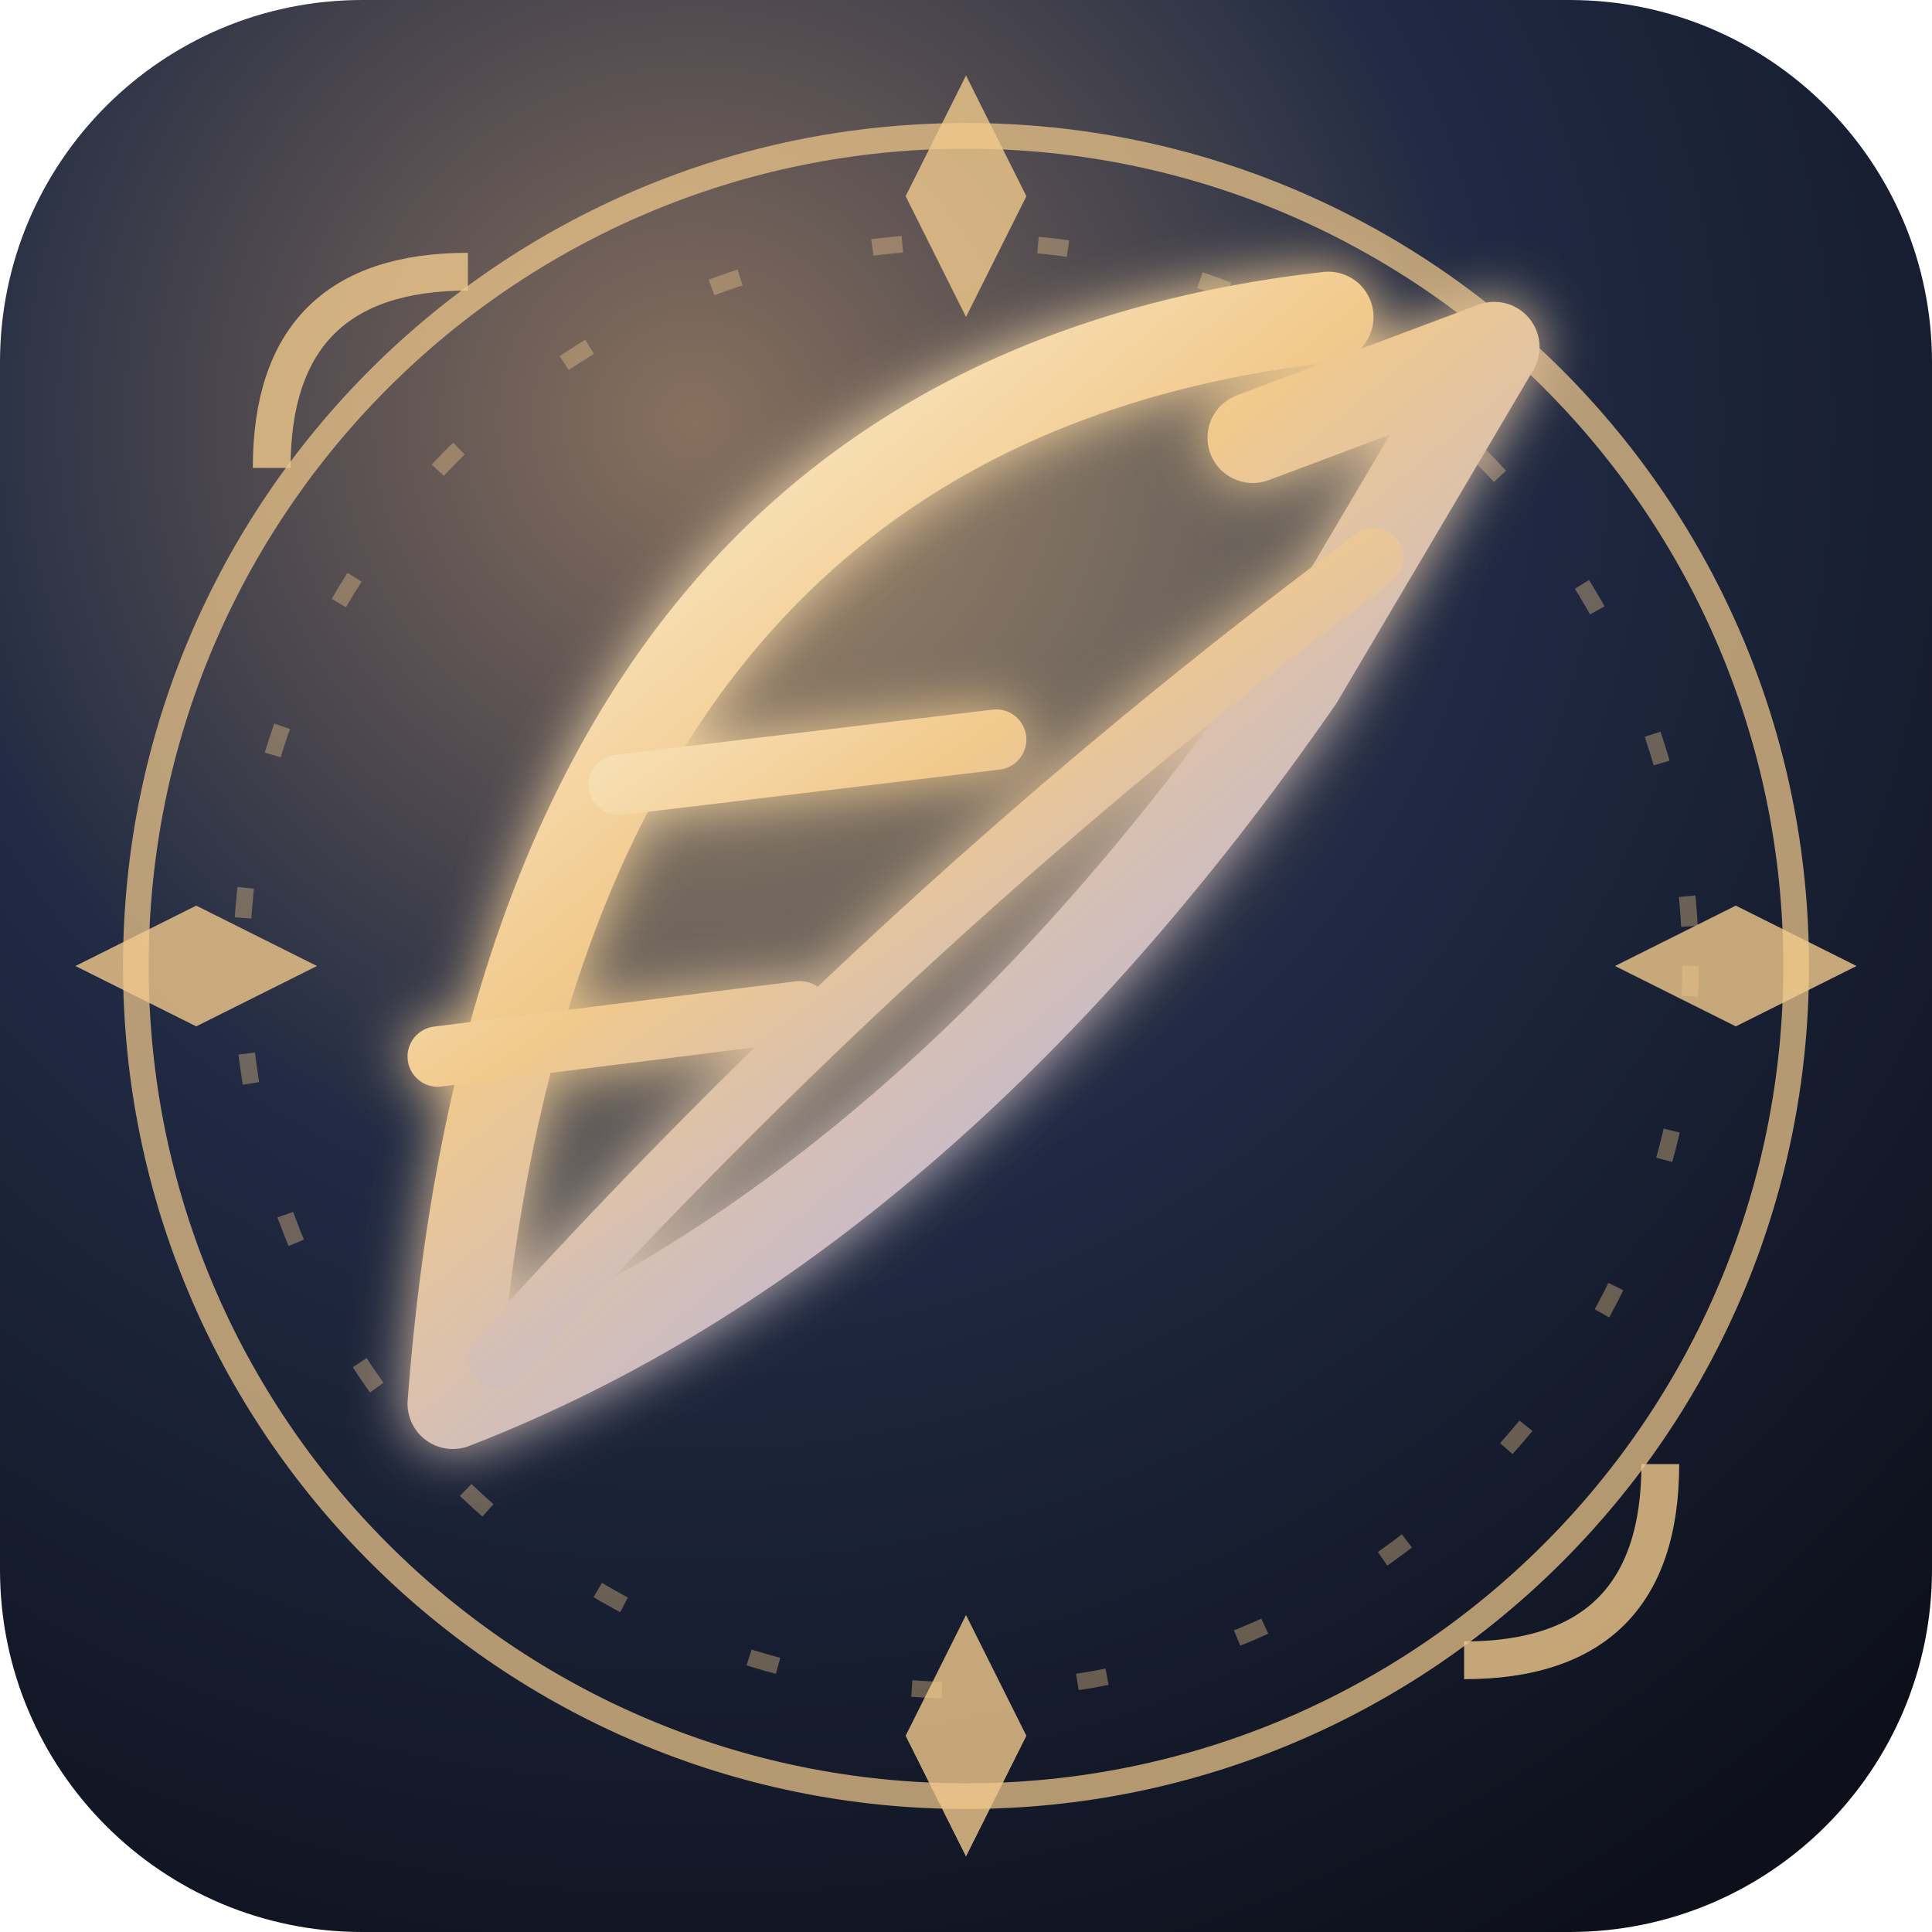
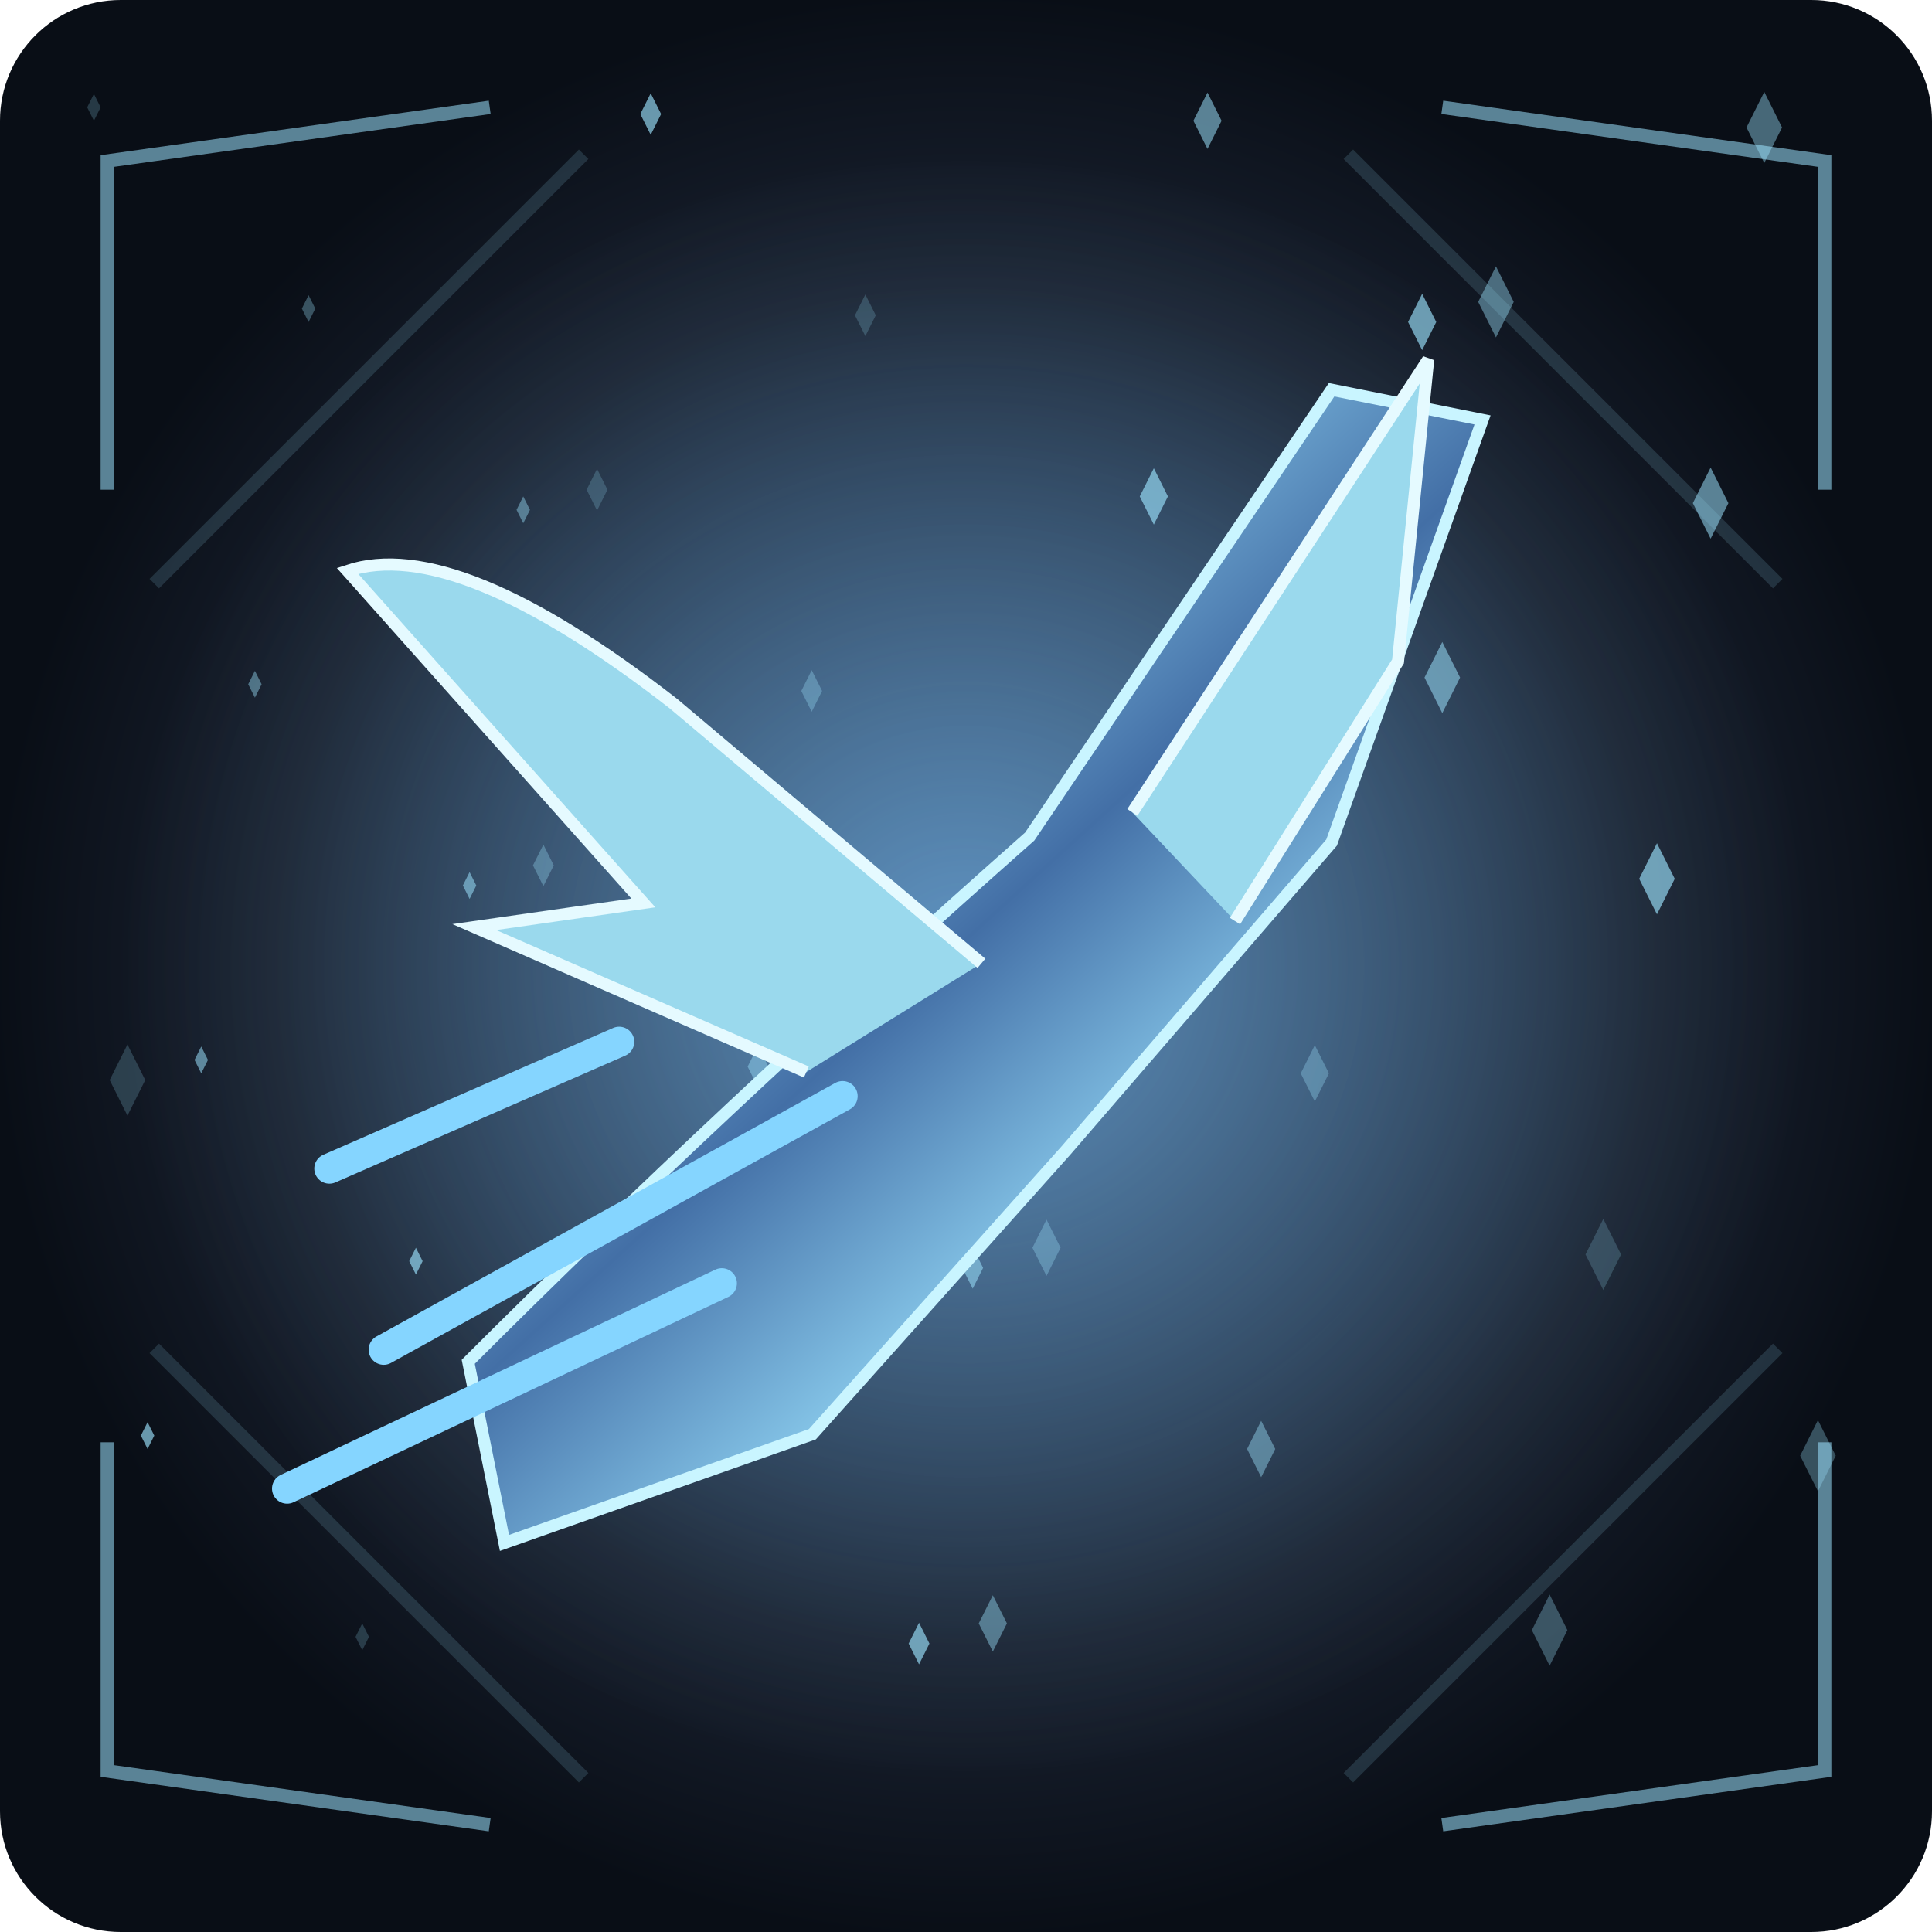
- <svg xmlns="http://www.w3.org/2000/svg" viewBox="0 0 128 128" aria-label="speed">
+ <svg xmlns="http://www.w3.org/2000/svg" width="384" height="384" viewBox="0 0 288 288" aria-label="speed">
  <defs>
-     <radialGradient id="bg" cx="36%" cy="22%" r="90%">
-       <stop stop-color="#88705e" />
-       <stop offset=".45" stop-color="#202a43" />
-       <stop offset="1" stop-color="#0d101b" />
+     <radialGradient id="bg">
+       <stop stop-color="#436fa6" />
+       <stop offset=".7" stop-color="#192130" />
+       <stop offset="1" stop-color="#090e16" />
    </radialGradient>
    <linearGradient id="metal" x1="0" y1="0" x2=".8" y2="1">
-       <stop stop-color="#fffce9" />
-       <stop offset=".42" stop-color="#f1c98c" />
-       <stop offset="1" stop-color="#a3adff" />
+       <stop stop-color="#fff8e3" />
+       <stop offset=".24" stop-color="#9de4ff" />
+       <stop offset=".53" stop-color="#436fa6" />
+       <stop offset=".79" stop-color="#9de4ff" />
+       <stop offset="1" stop-color="#f9e9c8" />
    </linearGradient>
-     <filter id="g">
-       <feGaussianBlur stdDeviation="1.9" result="blur" />
-       <feMerge>
-         <feMergeNode in="blur" />
-         <feMergeNode in="SourceGraphic" />
-       </feMerge>
-     </filter>
+     <radialGradient id="light">
+       <stop stop-color="#9de4ff" stop-opacity=".32" />
+       <stop offset="1" stop-color="#9de4ff" stop-opacity="0" />
+     </radialGradient>
  </defs>
-   <rect width="128" height="128" rx="24" fill="url(#bg)" />
-   <circle cx="64" cy="64" r="55" fill="none" stroke="#f1c98c" stroke-width="1.7" stroke-opacity=".72" />
-   <circle cx="64" cy="64" r="48" fill="none" stroke="#f1c98c" stroke-width="1.1" stroke-opacity=".38" stroke-dasharray="2 9" />
-   <path d="M64 5l4 8-4 8-4-8zM64 107l4 8-4 8-4-8zM5 64l8-4 8 4-8 4zM107 64l8-4 8 4-8 4z" fill="#f1c98c" opacity=".8" />
-   <g stroke="url(#metal)" stroke-linejoin="round" stroke-linecap="round" fill="#f1c98c" fill-opacity=".14" filter="url(#g)">
-     <path d="M88 21Q35 27 30 93q31-12 56-48l13-22-16 6" stroke-width="6" />
-     <path d="M33 90q27-30 58-53M29 70l24-3M41 52l25-3" stroke-width="4" />
+   <rect width="288" height="288" rx="18" fill="url(#bg)" />
+   <ellipse cx="144" cy="144" rx="125" ry="120" fill="url(#light)" />
+   <path d="M16 73V24L73 16M215 16l57 8v49M16 215v49l57 8M215 272l57-8v-49" stroke="#9de4ff" stroke-width="2" opacity=".55" fill="none" />
+   <path d="M23 87L87 23M201 265l64-64M23 201l64 64M201 23l64 64" stroke="#9de4ff" opacity=".15" stroke-width="2" />
+   <path d="M14 14l1 2 -1 2 -1 -2z" fill="#9de4ff" opacity="0.2" />
+   <path d="M81 125.9l1.55 3.1 -1.55 3.1 -1.55 -3.1z" fill="#9de4ff" opacity="0.31" />
+   <path d="M148 237.8l2.1 4.2 -2.1 4.2 -2.1 -4.2z" fill="#9de4ff" opacity="0.42" />
+   <path d="M215 95.7l2.65 5.3 -2.65 5.3 -2.65 -5.3z" fill="#9de4ff" opacity="0.53" />
+   <path d="M22 212l1 2 -1 2 -1 -2z" fill="#9de4ff" opacity="0.64" />
+   <path d="M89 69.9l1.55 3.1 -1.55 3.1 -1.55 -3.1z" fill="#9de4ff" opacity="0.2" />
+   <path d="M156 181.8l2.1 4.2 -2.1 4.2 -2.1 -4.2z" fill="#9de4ff" opacity="0.31" />
+   <path d="M223 39.7l2.65 5.3 -2.65 5.3 -2.65 -5.3z" fill="#9de4ff" opacity="0.42" />
+   <path d="M30 156l1 2 -1 2 -1 -2z" fill="#9de4ff" opacity="0.53" />
+   <path d="M97 13.9l1.55 3.1 -1.55 3.1 -1.55 -3.1z" fill="#9de4ff" opacity="0.64" />
+   <path d="M164 125.8l2.1 4.2 -2.1 4.2 -2.1 -4.2z" fill="#9de4ff" opacity="0.2" />
+   <path d="M231 237.7l2.65 5.3 -2.65 5.3 -2.65 -5.3z" fill="#9de4ff" opacity="0.31" />
+   <path d="M38 100l1 2 -1 2 -1 -2z" fill="#9de4ff" opacity="0.42" />
+   <path d="M105 211.9l1.55 3.1 -1.55 3.1 -1.55 -3.1z" fill="#9de4ff" opacity="0.53" />
+   <path d="M172 69.8l2.1 4.2 -2.1 4.2 -2.1 -4.2z" fill="#9de4ff" opacity="0.64" />
+   <path d="M239 181.7l2.65 5.3 -2.65 5.3 -2.65 -5.3z" fill="#9de4ff" opacity="0.2" />
+   <path d="M46 44l1 2 -1 2 -1 -2z" fill="#9de4ff" opacity="0.31" />
+   <path d="M113 155.9l1.55 3.1 -1.55 3.1 -1.55 -3.1z" fill="#9de4ff" opacity="0.42" />
+   <path d="M180 13.8l2.1 4.2 -2.1 4.2 -2.1 -4.2z" fill="#9de4ff" opacity="0.53" />
+   <path d="M247 125.7l2.65 5.3 -2.65 5.3 -2.65 -5.3z" fill="#9de4ff" opacity="0.64" />
+   <path d="M54 242l1 2 -1 2 -1 -2z" fill="#9de4ff" opacity="0.2" />
+   <path d="M121 99.9l1.55 3.1 -1.55 3.1 -1.55 -3.1z" fill="#9de4ff" opacity="0.31" />
+   <path d="M188 211.8l2.1 4.2 -2.1 4.2 -2.1 -4.2z" fill="#9de4ff" opacity="0.42" />
+   <path d="M255 69.7l2.65 5.3 -2.65 5.3 -2.65 -5.3z" fill="#9de4ff" opacity="0.53" />
+   <path d="M62 186l1 2 -1 2 -1 -2z" fill="#9de4ff" opacity="0.64" />
+   <path d="M129 43.9l1.55 3.1 -1.55 3.1 -1.55 -3.1z" fill="#9de4ff" opacity="0.2" />
+   <path d="M196 155.8l2.1 4.2 -2.1 4.2 -2.1 -4.2z" fill="#9de4ff" opacity="0.31" />
+   <path d="M263 13.7l2.65 5.3 -2.65 5.3 -2.65 -5.3z" fill="#9de4ff" opacity="0.42" />
+   <path d="M70 130l1 2 -1 2 -1 -2z" fill="#9de4ff" opacity="0.53" />
+   <path d="M137 241.9l1.55 3.1 -1.55 3.1 -1.55 -3.1z" fill="#9de4ff" opacity="0.64" />
+   <path d="M204 99.8l2.1 4.2 -2.1 4.2 -2.1 -4.2z" fill="#9de4ff" opacity="0.2" />
+   <path d="M271 211.7l2.65 5.3 -2.65 5.3 -2.65 -5.3z" fill="#9de4ff" opacity="0.31" />
+   <path d="M78 74l1 2 -1 2 -1 -2z" fill="#9de4ff" opacity="0.42" />
+   <path d="M145 185.9l1.55 3.1 -1.55 3.1 -1.55 -3.1z" fill="#9de4ff" opacity="0.53" />
+   <path d="M212 43.8l2.1 4.2 -2.1 4.2 -2.1 -4.2z" fill="#9de4ff" opacity="0.64" />
+   <path d="M19 155.7l2.65 5.3 -2.65 5.3 -2.65 -5.3z" fill="#9de4ff" opacity="0.2" />
+   <g transform="translate(14 14) scale(.90)">
+     <path d="M62 210Q103 169 155 123L205 49 230 54 205 124 161 175 119 222 68 240Z" fill="url(#metal)" stroke="#c9f5ff" stroke-width="2" />
+     <path d="M147 144L96 101Q60 73 42 79L91 134 63 138 118 162M172 119l49-75-5 50-27 43" fill="#9ad9ed" stroke="#e5faff" stroke-width="2" />
+     <path d="M48 208L124 166M32 231L104 197M39 178L87 157" stroke="#85d5ff" stroke-width="5" stroke-linecap="round" />
  </g>
-   <path d="M18 31q0-13 13-13M97 110q13 0 13-13" fill="none" stroke="#f1c98c" stroke-width="2.5" opacity=".8" />
</svg>
